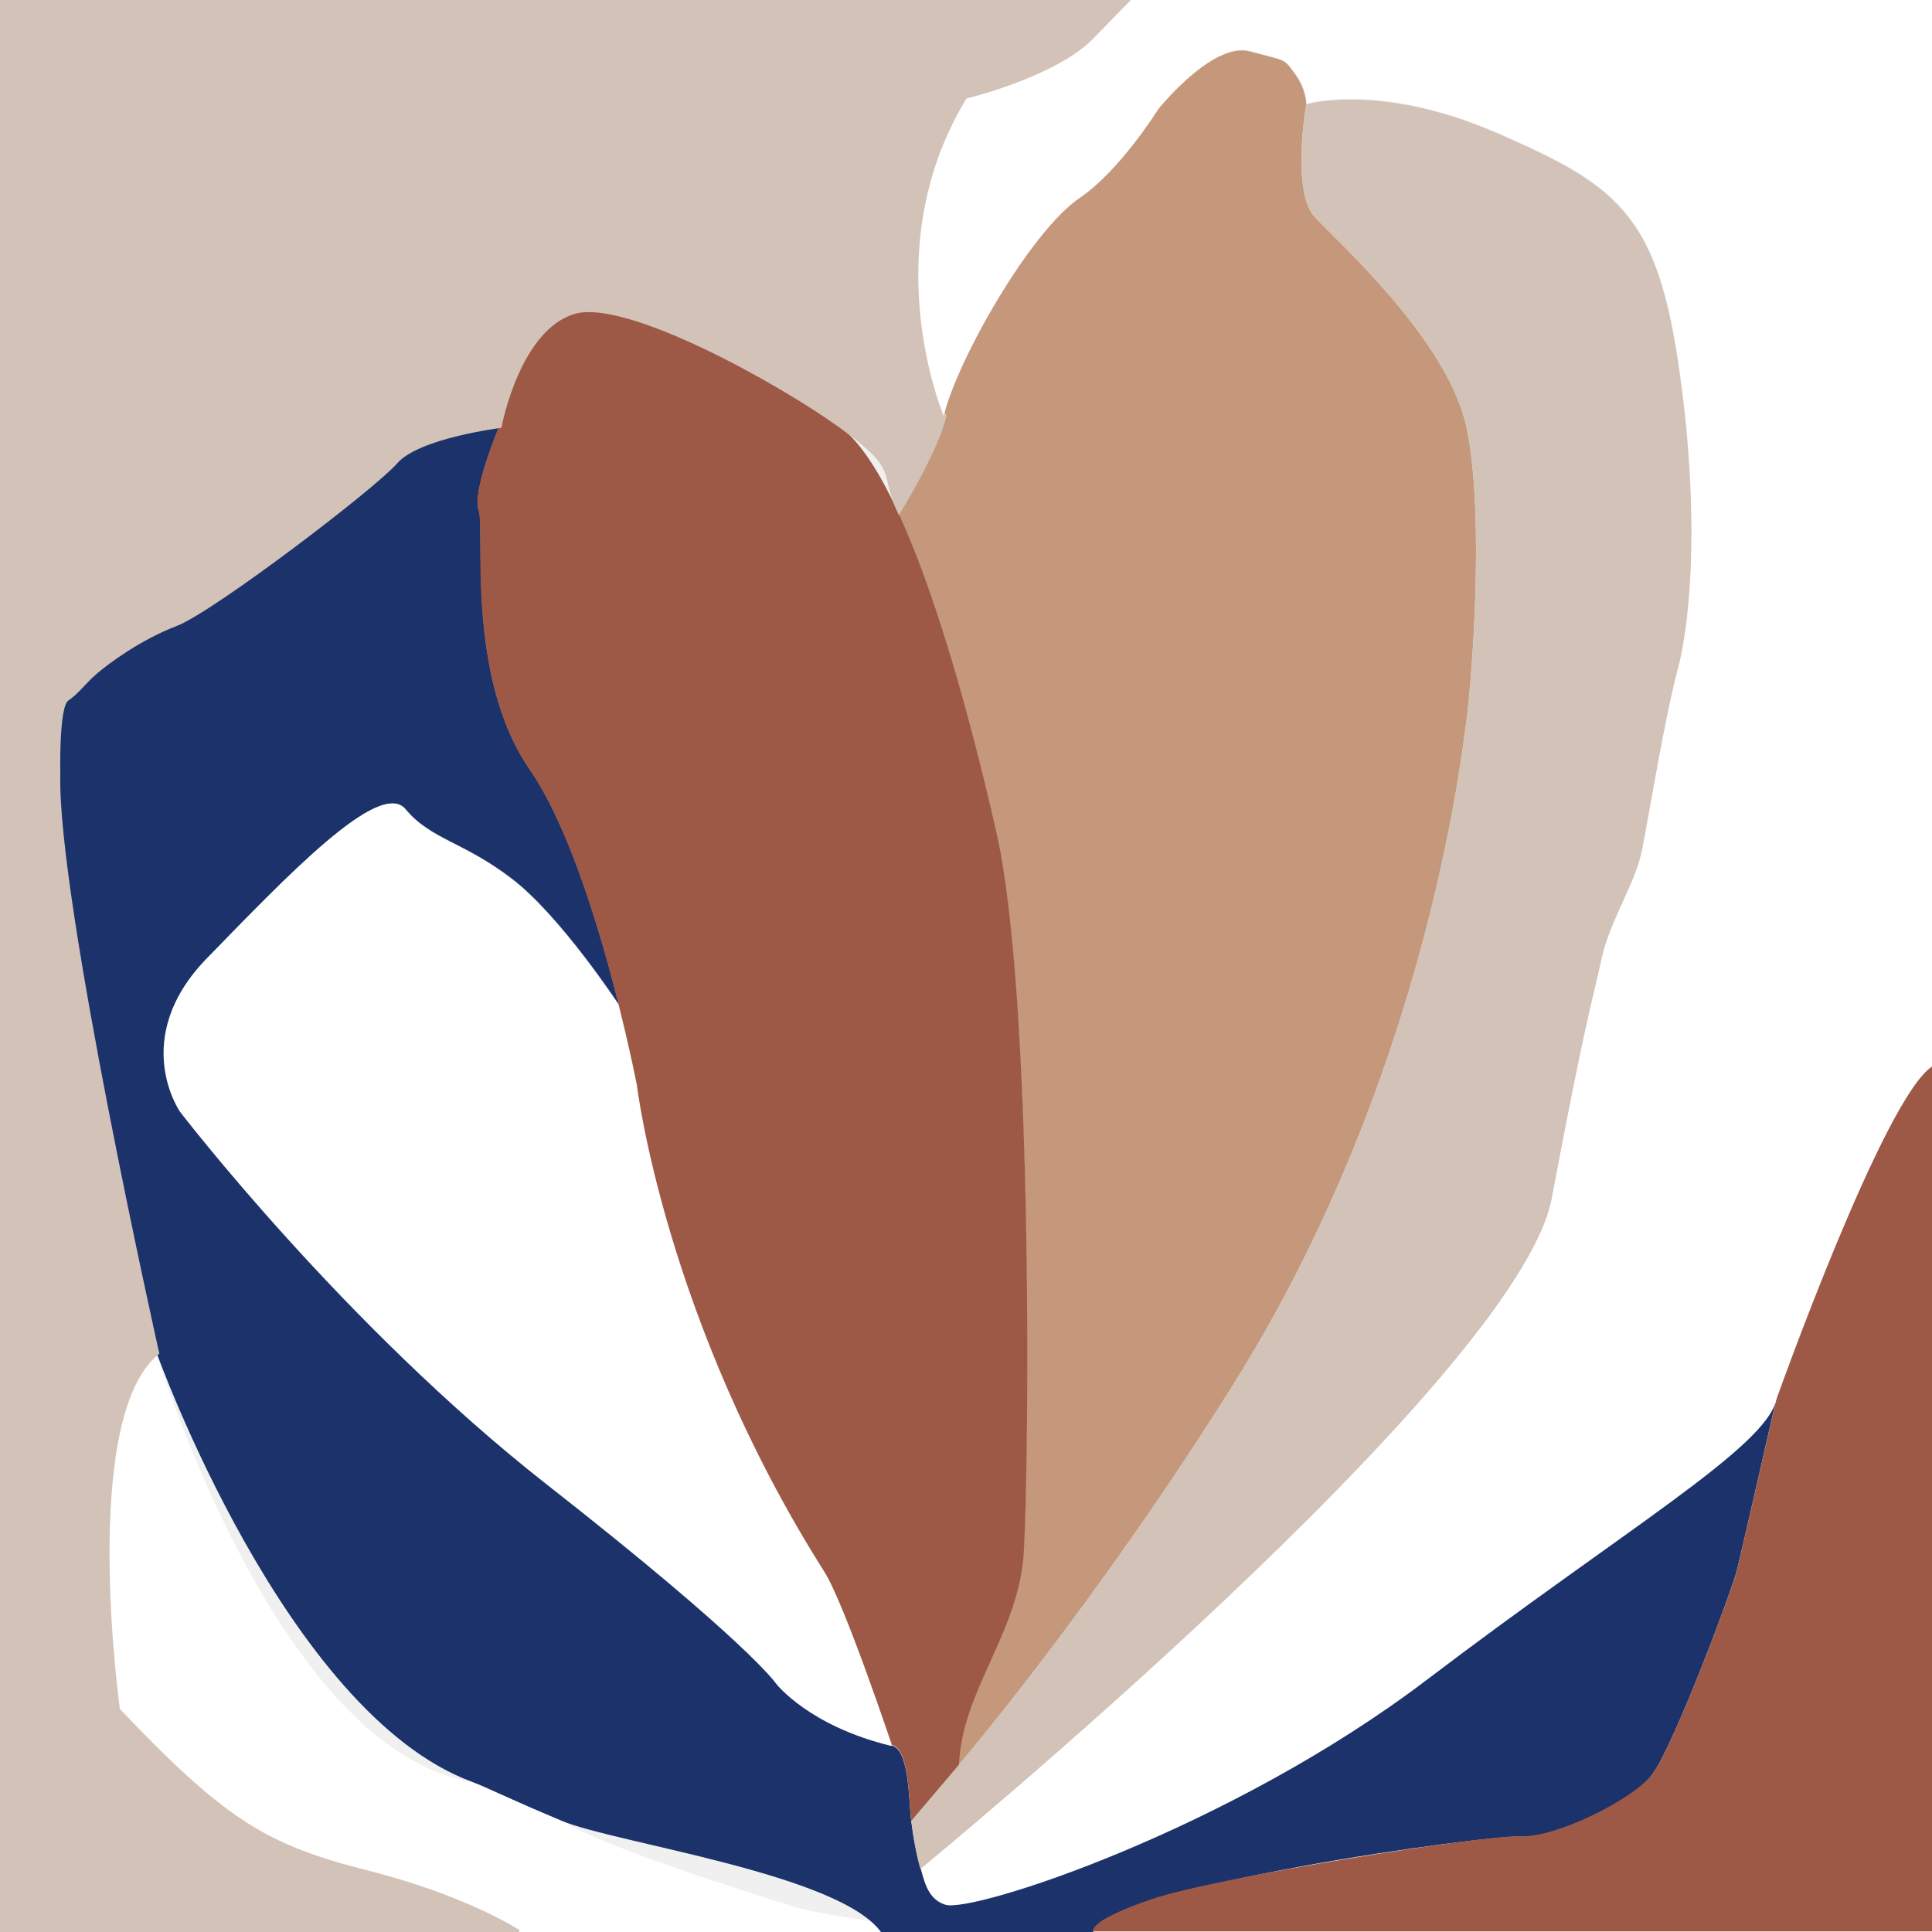
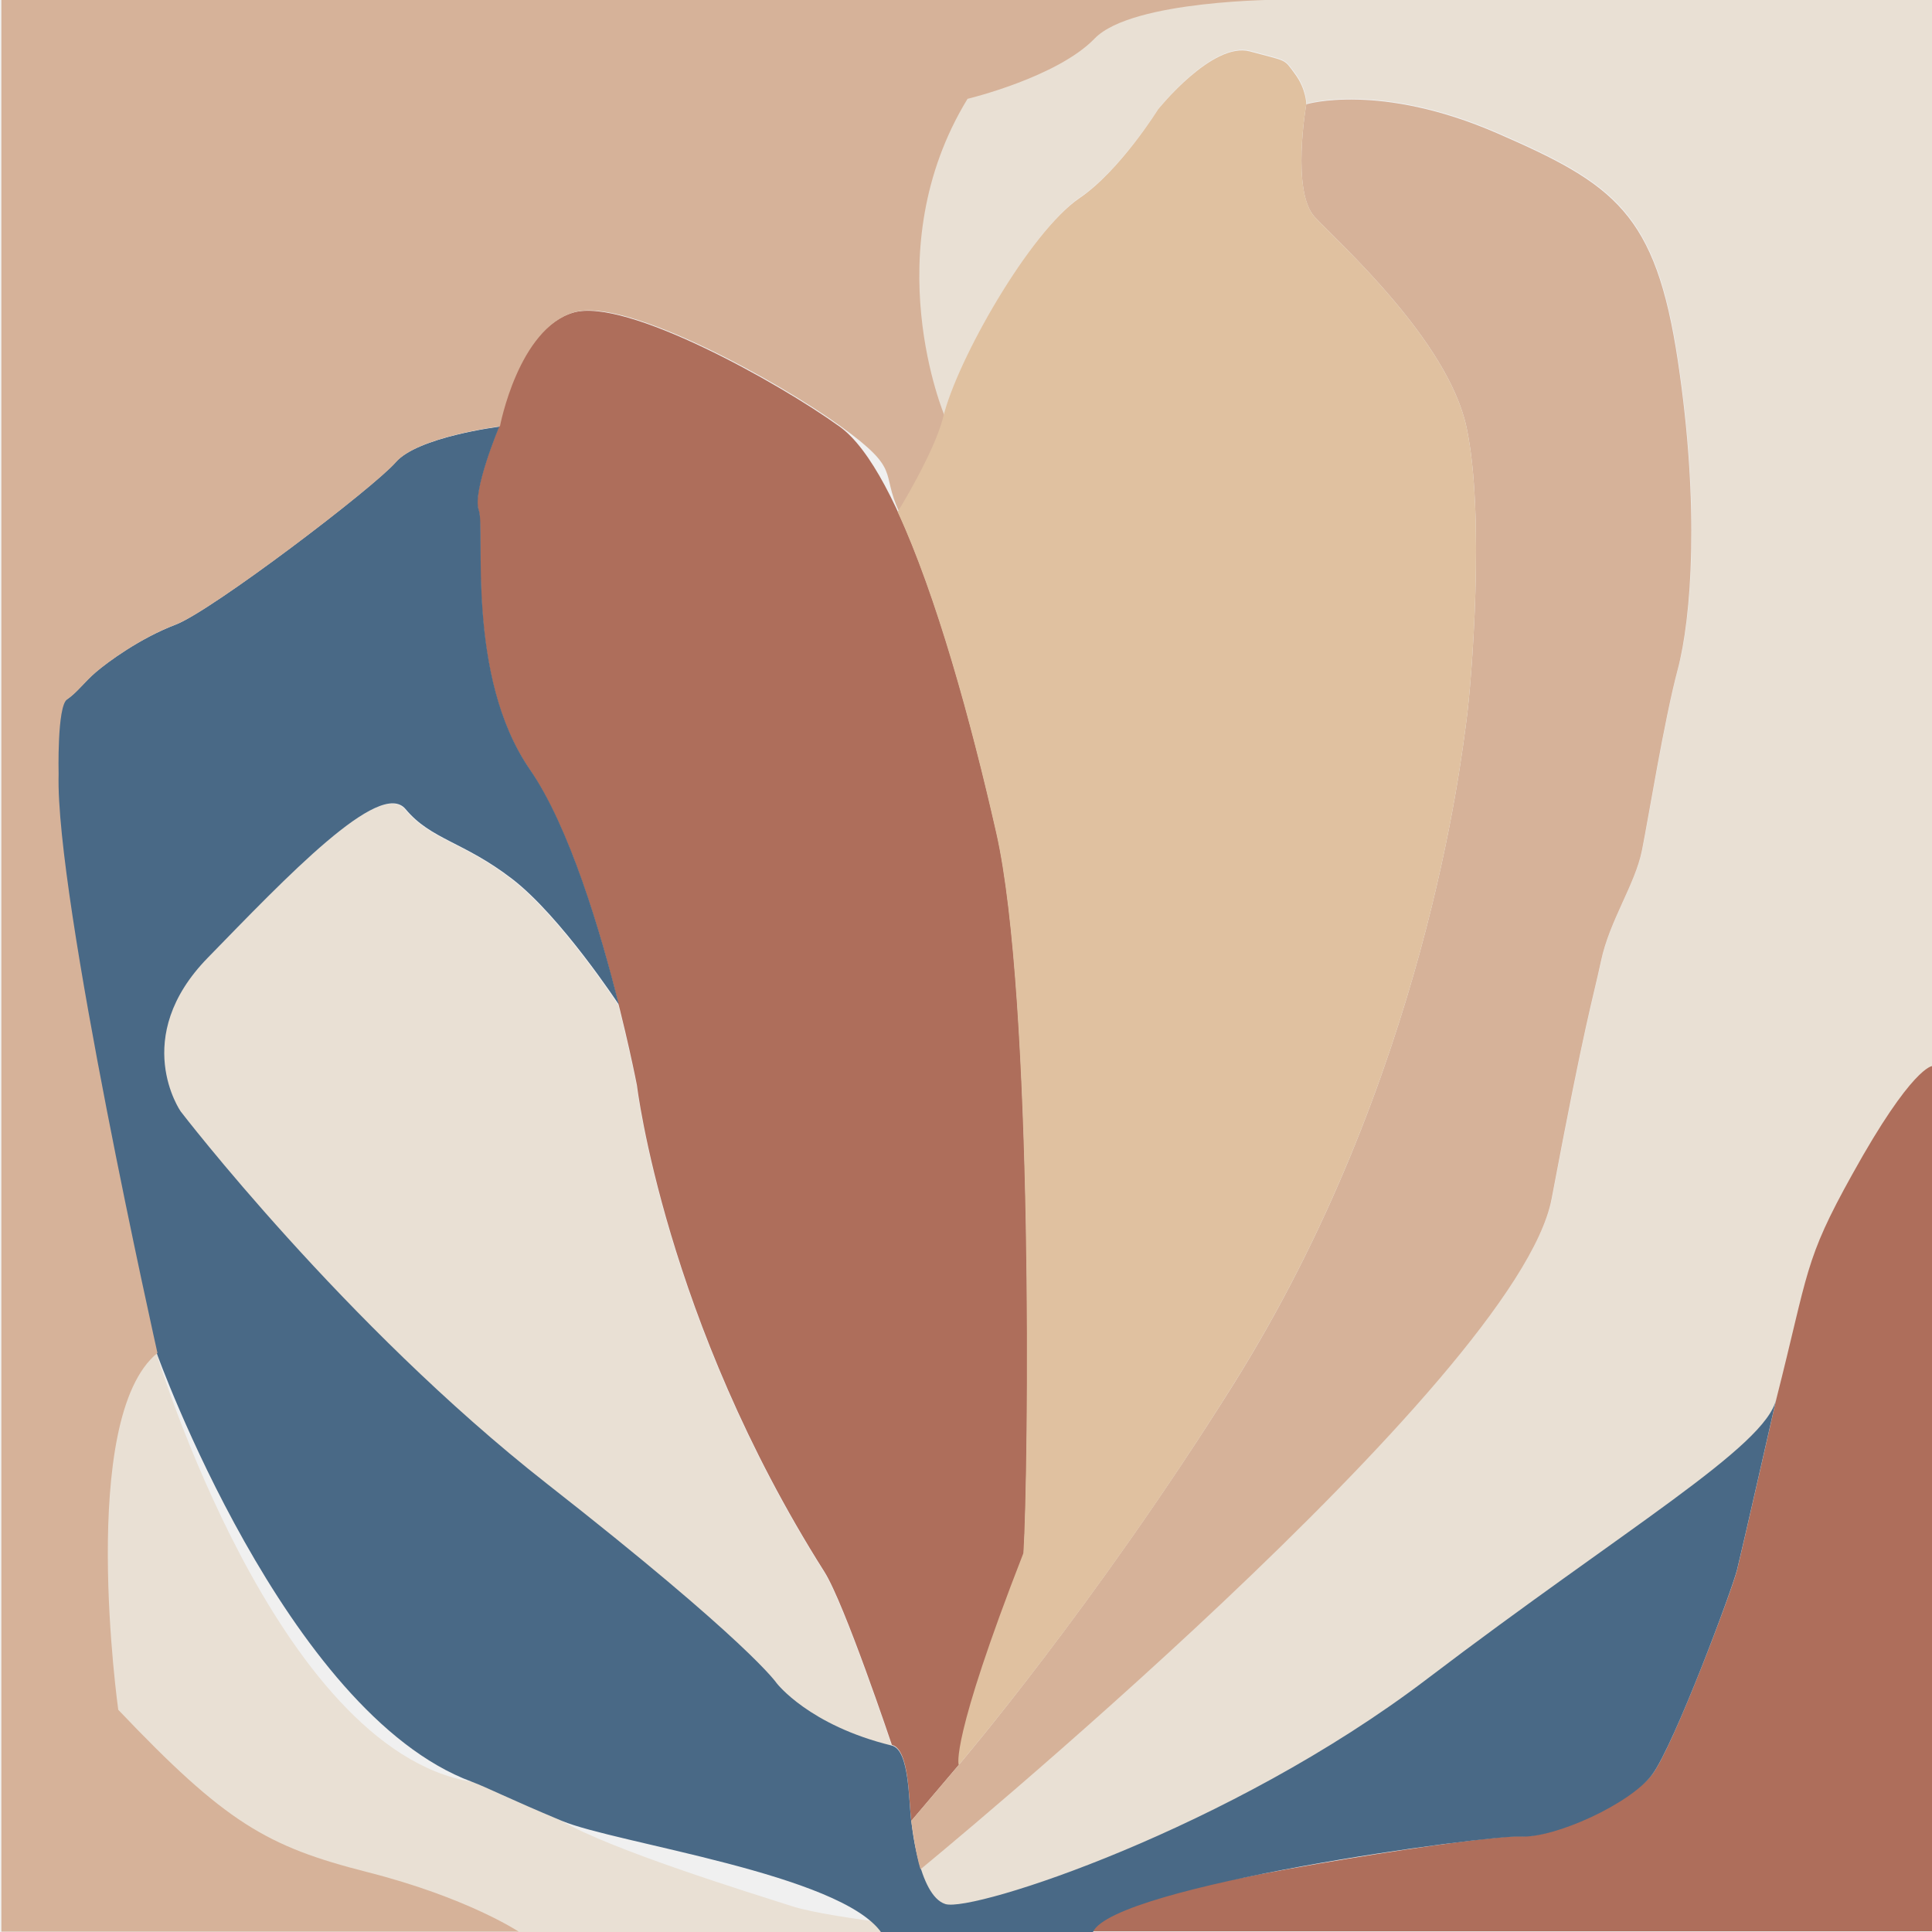
- <svg xmlns="http://www.w3.org/2000/svg" id="Calque_1" version="1.1" viewBox="0 0 566.9 566.9">
-   <defs>
-     <style>
-       .st0 {
-         fill: #fff;
-       }
- 
-       .st1 {
-         fill: #c5987c;
-       }
- 
-       .st2 {
-         fill: #1c326a;
-       }
- 
-       .st3, .st4 {
-         fill: #d2c2b7;
-       }
- 
-       .st5 {
-         fill: #9d5946;
-       }
- 
-       .st4 {
-         stroke: #d2c2b7;
-         stroke-miterlimit: 10;
-       }
-     </style>
-   </defs>
-   <path class="st0" d="M283.5,566.9h-131.6s-15-10-44.5-17.5c-29.5-7.5-41.5-14.5-73-47.6,0,0-12-85.6,11.5-104.7,0,0,35,116.1,92.4,125.7,3,.5,12,3,26.5,11.5,14.5,8.5,55,21,67.5,25,12.5,4,51.1,7.5,51.1,7.5Z" />
-   <path class="st2" d="M267.4,534.2s2,22,10,24.5,83.5-22,141.4-66.1c58-44.1,99.4-68.1,102.4-82.1,0,0-10,44.1-11.5,50.1-1.5,6-18.5,51.5-24.9,60.1s-28.6,18.7-38.6,18.2c-10-.5-119.3,14.4-125.5,28h-37.3c0,0-24.7.3-24.7.3-11.8-17.3-78-26.3-93.8-32.9s-21.7-9.7-26.5-11.5c-54.6-20.3-92.4-125.7-92.4-125.7,0,0-30-133.7-29-169.8,0,0-.5-20,2.5-22s5-5,8.5-8,13-10,23.5-14c10.5-4,58-40.1,64.5-47.6,6.5-7.5,30.5-10.5,30.5-10.5,0,0-8,19-6,24.5s-4,48.6,15,76.1c11.6,16.8,20.7,47.5,26.1,69,0,0-17-25.9-31.3-36.9-14.3-11-23.8-11.5-31.3-20.5-7.5-9-35,20-58,43.6-23,23.5-8,45.1-8,45.1,0,0,48,62.6,107.4,109.2,59.5,46.6,67.5,58.6,67.5,58.6,0,0,9.5,12.4,33.8,18.3,5.2,1.3,4.9,16.3,5.7,22.3" />
-   <path class="st1" d="M281.3,517.8s-2.6-6.7,19-62.1c1.5-23.5,3-163-8-211.4-7.4-32.7-17.6-69.6-28.9-94.1,0,0,10.9-17.6,13.4-28,4-16.5,25.3-54.1,40-64.1,11.9-8.1,23-26,23-26,0,0,16-20,27-17,11,3,9.8,2,13.1,6.5,3.4,4.5,3.4,9,3.4,9,0,0-4.5,25.5,2.5,33.1,7,7.5,39,36.1,44.5,61.6,5.5,25.5,1.5,75.1,0,86.1-1.5,11-12,104.9-68.5,195-40.7,65-80.5,111.5-80.5,111.5Z" />
-   <path class="st3" d="M267.3,534.4l14-16.5s39.7-46.5,80.5-111.5c56.5-90.1,67-184,68.5-195,1.5-11,5.5-60.6,0-86.1-5.5-25.5-37.5-54.1-44.5-61.6-7-7.5-2.5-33.1-2.5-33.1,0,0,21.5-6.5,56,8.5,34.5,15,46.5,23.5,53,66.6,6.5,43.1,4,75.6,0,90.7-4,15-8.5,43.1-10.5,53.1-2,10-9.5,20.6-12,32.4-2.5,11.7-4.5,16.7-14.5,69.8-10,53.1-185.2,196.8-185.2,196.8-1.4-4.3-2.7-14-2.7-14Z" />
-   <path class="st5" d="M146.4,125.2s5.4-28.8,21.9-33.5c15.3-4.4,60.1,20.5,78.1,33.5,18,13,35,70.6,46,119.1,11,48.5,9.5,187.9,8,211.4-1.5,23.5-18.1,40.2-19,62.1l-14,16.5c-.8-6-.5-21-5.7-22.3,0,0-13.9-41.5-19.8-50.8-46.8-73.9-55-142.7-55-142.7,0,0-12.5-65.1-31.5-92.7-19-27.5-13-70.6-15-76.1s6-24.5,6-24.5" />
-   <path class="st0" d="M261.6,512.1s-13.9-41.5-19.8-50.8c-46.8-73.9-55-142.7-55-142.7,0,0-1.9-9.9-5.4-23.7,0,0-17-25.9-31.3-36.9-14.3-11-23.8-11.5-31.3-20.5-7.5-9-35,20-58,43.6-23,23.5-8,45.1-8,45.1,0,0,48,62.6,107.4,109.2,59.5,46.6,67.5,58.6,67.5,58.6,0,0,9.5,12.4,33.8,18.3" />
-   <path class="st5" d="M567,312.8s-5.9,0-23.5,31.8c-14.2,25.5-12.7,28.2-22.3,66,0,0-10,44.1-11.5,50.1-1.5,6-19,52.6-25,60.1-6,7.5-28.5,18.5-38.5,18-10-.5-89.4,12-108.4,18.5-19,6.5-17,9.4-17,9.4h246.2c0,0,0-254,0-254Z" />
-   <path class="st5" d="M146.4,125.2" />
-   <path class="st4" d="M152.2,566.8s-15-10-44.5-17.5c-29.5-7.5-41.5-14.5-73-47.6,0,0-12-85.6,11.5-104.7,0,0-30-133.7-29-169.8,0,0-.5-20,2.5-22,3-2,5-5,8.5-8s13-10,23.5-14c10.5-4,58-40.1,64.5-47.6,6.5-7.5,30.5-10.5,30.5-10.5,0,0,5.4-28.8,21.9-33.5,15.3-4.4,60.1,20.5,78.1,33.5s11.6,13.2,17.1,25h0s10.9-17.6,13.4-28c0,0-20.6-48.4,6.7-93.1,0,0,26.3-6.3,37.3-17.7S376.1-.1,376.1-.1C368.2-1,.4-.2.4-.2v567s151.9,0,151.9,0Z" />
-   <path class="st0" d="M461.7,0h105.3s0,266.3,0,266.3v46.6c-14.2,9-45.8,97.8-45.8,97.8-3,14-44.5,38.1-102.4,82.1-58,44.1-133.4,68.6-141.4,66.1-4.1-1.3-5.8-4.7-7.2-10.6h0s175.2-143.7,185.2-196.8,12-58.1,14.5-69.8c2.5-11.7,10-22.3,12-32.4,2-10,6.5-38.1,10.5-53.1,4-15,6.5-47.6,0-90.7-6.5-43.1-18.5-51.6-53-66.6-34.5-15-56-8.5-56-8.5,0,0,0-4.5-3.4-9-3.4-4.5-2.1-3.5-13.1-6.5-11-3-27,17-27,17,0,0-11.1,17.9-23,26-14.6,10-36,47.6-40,64.1,0,0-20.6-48.4,6.7-93.1,0,0,26.3-6.3,37.3-17.7L331.8,0h129.9Z" />
+ <svg xmlns="http://www.w3.org/2000/svg" viewBox="0 0 566.9 566.9">
+   <g id="zone-1" data-color-id="WT000">
+     <path class="st0" d="M283.5,566.9h-131.6s-15-10-44.5-17.5c-29.5-7.5-41.5-14.5-73-47.6,0,0-12-85.6,11.5-104.7,0,0,35,116.1,92.4,125.7,3,.5,12,3,26.5,11.5,14.5,8.5,55,21,67.5,25,12.5,4,51.1,7.5,51.1,7.5Z" fill="#e9e0d4" />
+     <path class="st0" d="M261.6,512.1s-13.9-41.5-19.8-50.8c-46.8-73.9-55-142.7-55-142.7,0,0-1.9-9.9-5.4-23.7,0,0-17-25.9-31.3-36.9-14.3-11-23.8-11.5-31.3-20.5-7.5-9-35,20-58,43.6-23,23.5-8,45.1-8,45.1,0,0,48,62.6,107.4,109.2,59.5,46.6,67.5,58.6,67.5,58.6,0,0,9.5,12.4,33.8,18.3" fill="#e9e0d4" />
+     <path class="st0" d="M461.7,0h105.3s0,266.3,0,266.3v46.6c-14.2,9-45.8,97.8-45.8,97.8-3,14-44.5,38.1-102.4,82.1-58,44.1-133.4,68.6-141.4,66.1-4.1-1.3-5.8-4.7-7.2-10.6h0s175.2-143.7,185.2-196.8,12-58.1,14.5-69.8c2.5-11.7,10-22.3,12-32.4,2-10,6.5-38.1,10.5-53.1,4-15,6.5-47.6,0-90.7-6.5-43.1-18.5-51.6-53-66.6-34.5-15-56-8.5-56-8.5,0,0,0-4.5-3.4-9-3.4-4.5-2.1-3.5-13.1-6.5-11-3-27,17-27,17,0,0-11.1,17.9-23,26-14.6,10-36,47.6-40,64.1,0,0-20.6-48.4,6.7-93.1,0,0,26.3-6.3,37.3-17.7L331.8,0h129.9Z" fill="#e9e0d4" />
+   </g>
+   <g id="zone-2" data-color-id="BW002">
+     <path class="st5" d="M146.4,125.2s5.4-28.8,21.9-33.5c15.3-4.4,60.1,20.5,78.1,33.5,18,13,35,70.6,46,119.1,11,48.5,9.5,187.9,8,211.4-1.5,23.5-18.1,40.2-19,62.1l-14,16.5c-.8-6-.5-21-5.7-22.3,0,0-13.9-41.5-19.8-50.8-46.8-73.9-55-142.7-55-142.7,0,0-12.5-65.1-31.5-92.7-19-27.5-13-70.6-15-76.1s6-24.5,6-24.5" fill="#ae6e5b" />
+     <path class="st5" d="M567,312.8s-5.9,0-23.5,31.8c-14.2,25.5-12.7,28.2-22.3,66,0,0-10,44.1-11.5,50.1-1.5,6-19,52.6-25,60.1-6,7.5-28.5,18.5-38.5,18-10-.5-89.4,12-108.4,18.5-19,6.5-17,9.4-17,9.4h246.2c0,0,0-254,0-254Z" fill="#ae6e5b" />
+     <path class="st5" d="M146.4,125.2" fill="#ae6e5b" />
+   </g>
+   <g id="zone-3" data-color-id="BL017">
+     <path class="st2" d="M267.4,534.2s2,22,10,24.5,83.5-22,141.4-66.1c58-44.1,99.4-68.1,102.4-82.1,0,0-10,44.1-11.5,50.1-1.5,6-18.5,51.5-24.9,60.1s-28.6,18.7-38.6,18.2c-10-.5-119.3,14.4-125.5,28h-37.3c0,0-24.7.3-24.7.3-11.8-17.3-78-26.3-93.8-32.9s-21.7-9.7-26.5-11.5c-54.6-20.3-92.4-125.7-92.4-125.7,0,0-30-133.7-29-169.8,0,0-.5-20,2.5-22s5-5,8.5-8,13-10,23.5-14c10.5-4,58-40.1,64.5-47.6,6.5-7.5,30.5-10.5,30.5-10.5,0,0-8,19-6,24.5s-4,48.6,15,76.1c11.6,16.8,20.7,47.5,26.1,69,0,0-17-25.9-31.3-36.9-14.3-11-23.8-11.5-31.3-20.5-7.5-9-35,20-58,43.6-23,23.5-8,45.1-8,45.1,0,0,48,62.6,107.4,109.2,59.5,46.6,67.5,58.6,67.5,58.6,0,0,9.5,12.4,33.8,18.3,5.2,1.3,4.9,16.3,5.7,22.3" fill="#496986" />
+   </g>
+   <g id="zone-4" data-color-id="WT001">
+     <path class="st3" d="M267.3,534.4l14-16.5s39.7-46.5,80.5-111.5c56.5-90.1,67-184,68.5-195,1.5-11,5.5-60.6,0-86.1-5.5-25.5-37.5-54.1-44.5-61.6-7-7.5-2.5-33.1-2.5-33.1,0,0,21.5-6.5,56,8.5,34.5,15,46.5,23.5,53,66.6,6.5,43.1,4,75.6,0,90.7-4,15-8.5,43.1-10.5,53.1-2,10-9.5,20.6-12,32.4-2.5,11.7-4.5,16.7-14.5,69.8-10,53.1-185.2,196.8-185.2,196.8-1.4-4.3-2.7-14-2.7-14Z" fill="#d6b299" />
+     <path class="st4" d="M152.2,566.8s-15-10-44.5-17.5c-29.5-7.5-41.5-14.5-73-47.6,0,0-12-85.6,11.5-104.7,0,0-30-133.7-29-169.8,0,0-.5-20,2.5-22,3-2,5-5,8.5-8s13-10,23.5-14c10.5-4,58-40.1,64.5-47.6,6.5-7.5,30.5-10.5,30.5-10.5,0,0,5.4-28.8,21.9-33.5,15.3-4.4,60.1,20.5,78.1,33.5s11.6,13.2,17.1,25h0s10.9-17.6,13.4-28c0,0-20.6-48.4,6.7-93.1,0,0,26.3-6.3,37.3-17.7S376.1-.1,376.1-.1C368.2-1,.4-.2.4-.2v567s151.9,0,151.9,0Z" fill="#d6b299" />
+   </g>
+   <g id="zone-5" data-color-id="OR008">
+     <path class="st1" d="M281.3,517.8s-2.6-6.7,19-62.1c1.5-23.5,3-163-8-211.4-7.4-32.7-17.6-69.6-28.9-94.1,0,0,10.9-17.6,13.4-28,4-16.5,25.3-54.1,40-64.1,11.9-8.1,23-26,23-26,0,0,16-20,27-17,11,3,9.8,2,13.1,6.5,3.4,4.5,3.4,9,3.4,9,0,0-4.5,25.5,2.5,33.1,7,7.5,39,36.1,44.5,61.6,5.5,25.5,1.5,75.1,0,86.1-1.5,11-12,104.9-68.5,195-40.7,65-80.5,111.5-80.5,111.5Z" fill="#e0c1a0" />
+   </g>
</svg>
